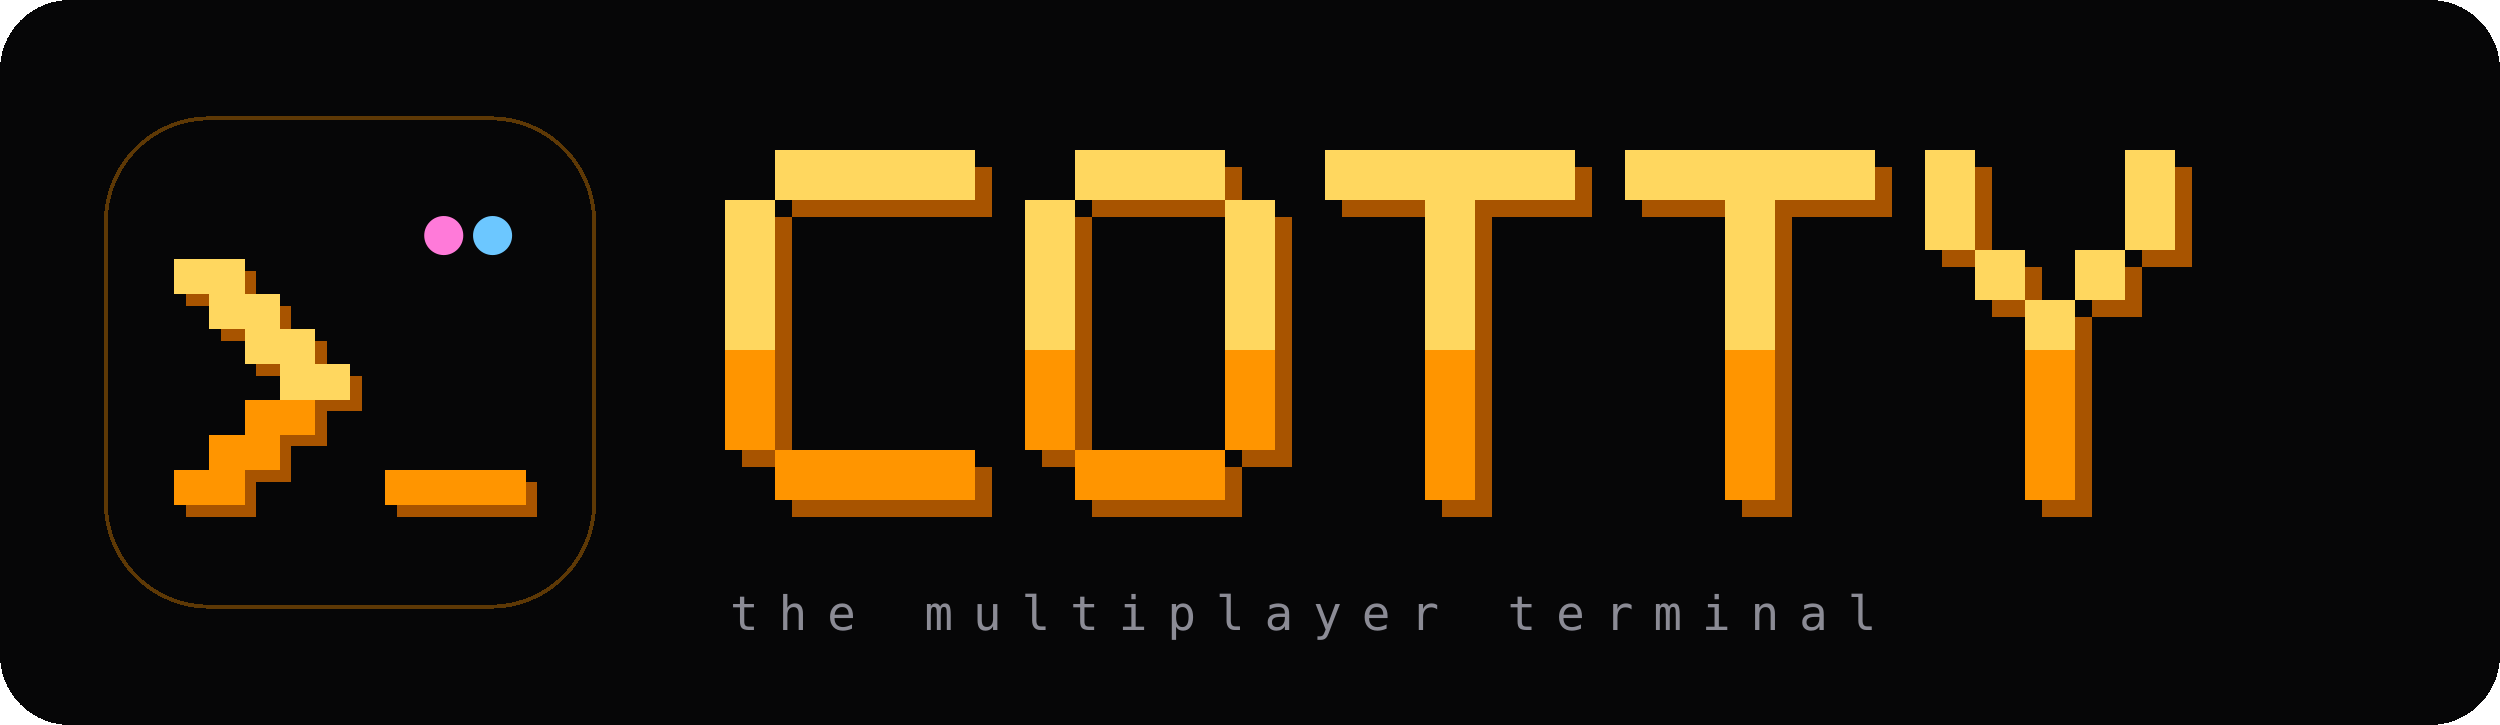
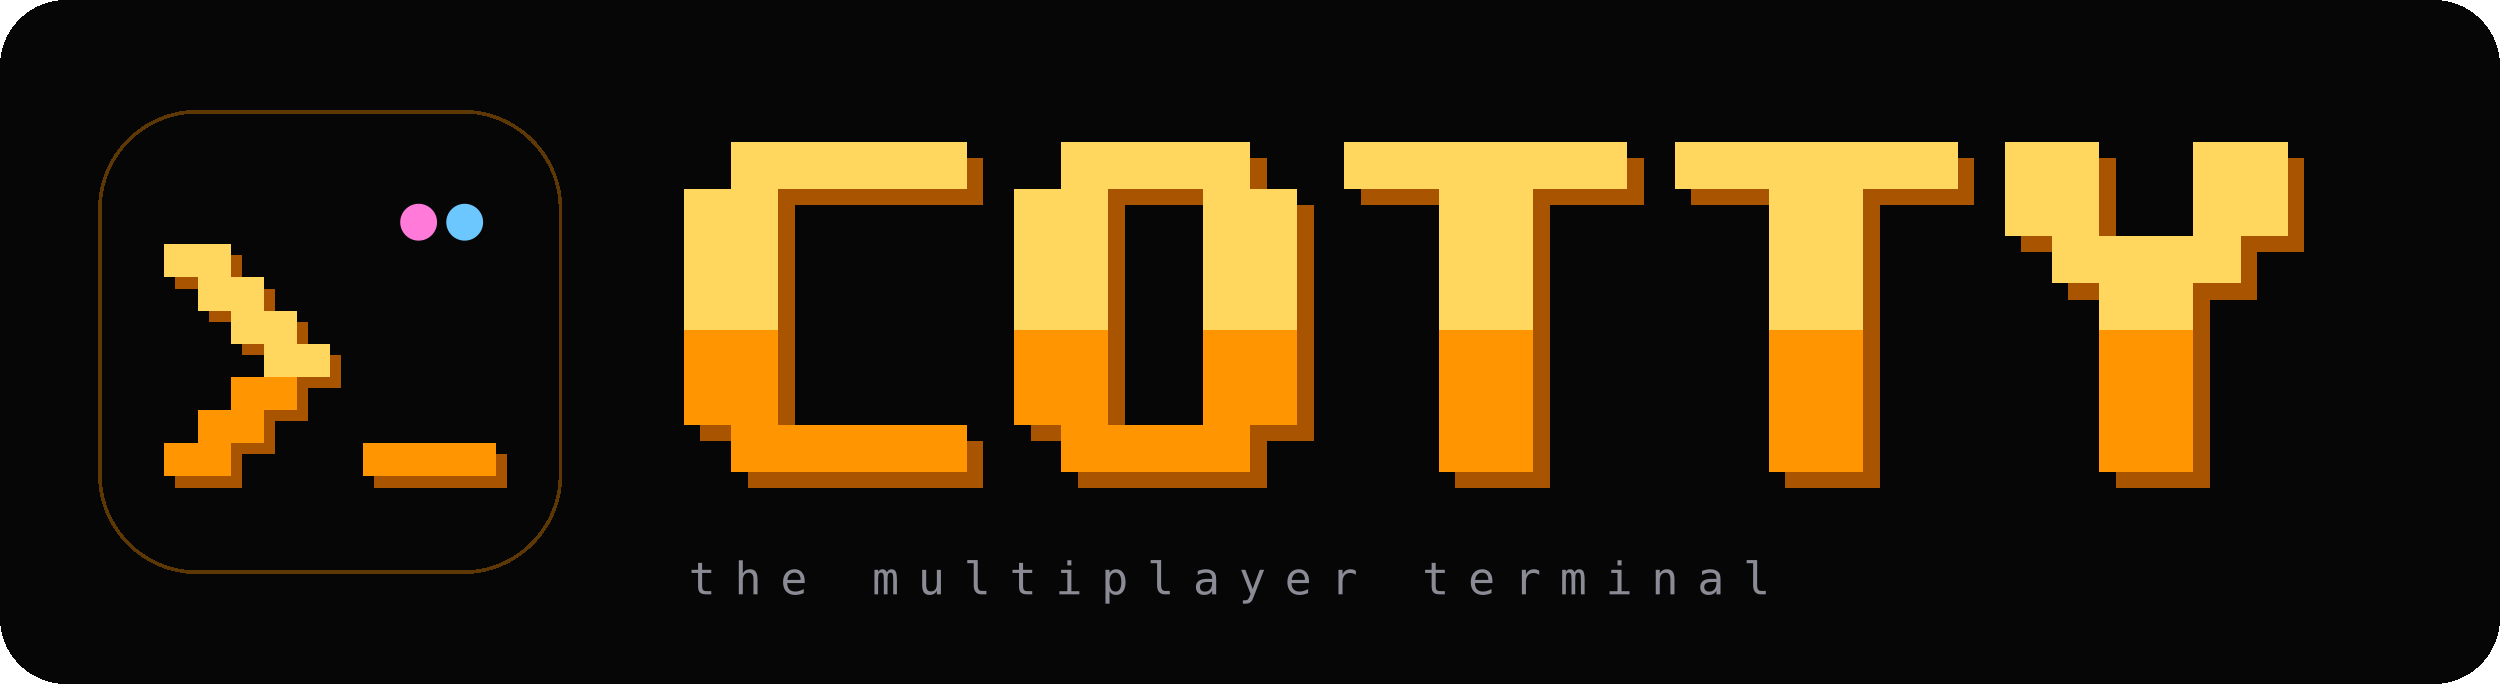
- <svg xmlns="http://www.w3.org/2000/svg" shape-rendering="crispEdges" viewBox="0 0 1000 290" width="1000" height="290">
-   <rect width="1000" height="290" rx="28" fill="#060607" />
+ <svg xmlns="http://www.w3.org/2000/svg" shape-rendering="crispEdges" viewBox="0 0 1060 290" width="1060" height="290">
+   <rect width="1060" height="290" rx="28" fill="#060607" />
  <g transform="translate(40 45) scale(.390625)">
    <rect width="512" height="512" rx="112" fill="#060607" />
    <rect x="6" y="6" width="500" height="500" rx="106" fill="none" stroke="#ff9500" stroke-opacity=".35" stroke-width="4" />
    <rect x="88" y="162" width="36" height="36" fill="#a85400" />
    <rect x="124" y="162" width="36" height="36" fill="#a85400" />
    <rect x="124" y="198" width="36" height="36" fill="#a85400" />
    <rect x="160" y="198" width="36" height="36" fill="#a85400" />
    <rect x="160" y="234" width="36" height="36" fill="#a85400" />
    <rect x="196" y="234" width="36" height="36" fill="#a85400" />
    <rect x="196" y="270" width="36" height="36" fill="#a85400" />
    <rect x="232" y="270" width="36" height="36" fill="#a85400" />
    <rect x="160" y="306" width="36" height="36" fill="#a85400" />
    <rect x="196" y="306" width="36" height="36" fill="#a85400" />
    <rect x="124" y="342" width="36" height="36" fill="#a85400" />
    <rect x="160" y="342" width="36" height="36" fill="#a85400" />
    <rect x="88" y="378" width="36" height="36" fill="#a85400" />
    <rect x="124" y="378" width="36" height="36" fill="#a85400" />
    <rect x="304" y="378" width="36" height="36" fill="#a85400" />
    <rect x="340" y="378" width="36" height="36" fill="#a85400" />
    <rect x="376" y="378" width="36" height="36" fill="#a85400" />
    <rect x="412" y="378" width="36" height="36" fill="#a85400" />
    <rect x="76" y="150" width="36" height="36" fill="#ffd75f" />
    <rect x="112" y="150" width="36" height="36" fill="#ffd75f" />
    <rect x="112" y="186" width="36" height="36" fill="#ffd75f" />
    <rect x="148" y="186" width="36" height="36" fill="#ffd75f" />
    <rect x="148" y="222" width="36" height="36" fill="#ffd75f" />
    <rect x="184" y="222" width="36" height="36" fill="#ffd75f" />
    <rect x="184" y="258" width="36" height="36" fill="#ffd75f" />
    <rect x="220" y="258" width="36" height="36" fill="#ffd75f" />
    <rect x="148" y="294" width="36" height="36" fill="#ff9500" />
    <rect x="184" y="294" width="36" height="36" fill="#ff9500" />
    <rect x="112" y="330" width="36" height="36" fill="#ff9500" />
    <rect x="148" y="330" width="36" height="36" fill="#ff9500" />
    <rect x="76" y="366" width="36" height="36" fill="#ff9500" />
    <rect x="112" y="366" width="36" height="36" fill="#ff9500" />
    <rect x="292" y="366" width="36" height="36" fill="#ff9500" />
    <rect x="328" y="366" width="36" height="36" fill="#ff9500" />
    <rect x="364" y="366" width="36" height="36" fill="#ff9500" />
    <rect x="400" y="366" width="36" height="36" fill="#ff9500" />
    <circle shape-rendering="geometricPrecision" cx="352" cy="126" r="20" fill="#ff7ad9" />
    <circle shape-rendering="geometricPrecision" cx="402" cy="126" r="20" fill="#6cc7ff" />
  </g>
  <rect x="317" y="67" width="20" height="20" fill="#a85400" />
  <rect x="337" y="67" width="20" height="20" fill="#a85400" />
  <rect x="357" y="67" width="20" height="20" fill="#a85400" />
  <rect x="377" y="67" width="20" height="20" fill="#a85400" />
+   <rect x="397" y="67" width="20" height="20" fill="#a85400" />
  <rect x="297" y="87" width="20" height="20" fill="#a85400" />
+   <rect x="317" y="87" width="20" height="20" fill="#a85400" />
  <rect x="297" y="107" width="20" height="20" fill="#a85400" />
+   <rect x="317" y="107" width="20" height="20" fill="#a85400" />
  <rect x="297" y="127" width="20" height="20" fill="#a85400" />
+   <rect x="317" y="127" width="20" height="20" fill="#a85400" />
  <rect x="297" y="147" width="20" height="20" fill="#a85400" />
+   <rect x="317" y="147" width="20" height="20" fill="#a85400" />
  <rect x="297" y="167" width="20" height="20" fill="#a85400" />
+   <rect x="317" y="167" width="20" height="20" fill="#a85400" />
  <rect x="317" y="187" width="20" height="20" fill="#a85400" />
  <rect x="337" y="187" width="20" height="20" fill="#a85400" />
  <rect x="357" y="187" width="20" height="20" fill="#a85400" />
  <rect x="377" y="187" width="20" height="20" fill="#a85400" />
-   <rect x="437" y="67" width="20" height="20" fill="#a85400" />
+   <rect x="397" y="187" width="20" height="20" fill="#a85400" />
  <rect x="457" y="67" width="20" height="20" fill="#a85400" />
  <rect x="477" y="67" width="20" height="20" fill="#a85400" />
-   <rect x="417" y="87" width="20" height="20" fill="#a85400" />
-   <rect x="497" y="87" width="20" height="20" fill="#a85400" />
-   <rect x="417" y="107" width="20" height="20" fill="#a85400" />
-   <rect x="497" y="107" width="20" height="20" fill="#a85400" />
-   <rect x="417" y="127" width="20" height="20" fill="#a85400" />
-   <rect x="497" y="127" width="20" height="20" fill="#a85400" />
-   <rect x="417" y="147" width="20" height="20" fill="#a85400" />
-   <rect x="497" y="147" width="20" height="20" fill="#a85400" />
-   <rect x="417" y="167" width="20" height="20" fill="#a85400" />
-   <rect x="497" y="167" width="20" height="20" fill="#a85400" />
-   <rect x="437" y="187" width="20" height="20" fill="#a85400" />
+   <rect x="497" y="67" width="20" height="20" fill="#a85400" />
+   <rect x="517" y="67" width="20" height="20" fill="#a85400" />
+   <rect x="437" y="87" width="20" height="20" fill="#a85400" />
+   <rect x="457" y="87" width="20" height="20" fill="#a85400" />
+   <rect x="517" y="87" width="20" height="20" fill="#a85400" />
+   <rect x="537" y="87" width="20" height="20" fill="#a85400" />
+   <rect x="437" y="107" width="20" height="20" fill="#a85400" />
+   <rect x="457" y="107" width="20" height="20" fill="#a85400" />
+   <rect x="517" y="107" width="20" height="20" fill="#a85400" />
+   <rect x="537" y="107" width="20" height="20" fill="#a85400" />
+   <rect x="437" y="127" width="20" height="20" fill="#a85400" />
+   <rect x="457" y="127" width="20" height="20" fill="#a85400" />
+   <rect x="517" y="127" width="20" height="20" fill="#a85400" />
+   <rect x="537" y="127" width="20" height="20" fill="#a85400" />
+   <rect x="437" y="147" width="20" height="20" fill="#a85400" />
+   <rect x="457" y="147" width="20" height="20" fill="#a85400" />
+   <rect x="517" y="147" width="20" height="20" fill="#a85400" />
+   <rect x="537" y="147" width="20" height="20" fill="#a85400" />
+   <rect x="437" y="167" width="20" height="20" fill="#a85400" />
+   <rect x="457" y="167" width="20" height="20" fill="#a85400" />
+   <rect x="517" y="167" width="20" height="20" fill="#a85400" />
+   <rect x="537" y="167" width="20" height="20" fill="#a85400" />
  <rect x="457" y="187" width="20" height="20" fill="#a85400" />
  <rect x="477" y="187" width="20" height="20" fill="#a85400" />
-   <rect x="537" y="67" width="20" height="20" fill="#a85400" />
-   <rect x="557" y="67" width="20" height="20" fill="#a85400" />
+   <rect x="497" y="187" width="20" height="20" fill="#a85400" />
+   <rect x="517" y="187" width="20" height="20" fill="#a85400" />
  <rect x="577" y="67" width="20" height="20" fill="#a85400" />
  <rect x="597" y="67" width="20" height="20" fill="#a85400" />
  <rect x="617" y="67" width="20" height="20" fill="#a85400" />
-   <rect x="577" y="87" width="20" height="20" fill="#a85400" />
-   <rect x="577" y="107" width="20" height="20" fill="#a85400" />
-   <rect x="577" y="127" width="20" height="20" fill="#a85400" />
-   <rect x="577" y="147" width="20" height="20" fill="#a85400" />
-   <rect x="577" y="167" width="20" height="20" fill="#a85400" />
-   <rect x="577" y="187" width="20" height="20" fill="#a85400" />
+   <rect x="637" y="67" width="20" height="20" fill="#a85400" />
  <rect x="657" y="67" width="20" height="20" fill="#a85400" />
  <rect x="677" y="67" width="20" height="20" fill="#a85400" />
-   <rect x="697" y="67" width="20" height="20" fill="#a85400" />
+   <rect x="617" y="87" width="20" height="20" fill="#a85400" />
+   <rect x="637" y="87" width="20" height="20" fill="#a85400" />
+   <rect x="617" y="107" width="20" height="20" fill="#a85400" />
+   <rect x="637" y="107" width="20" height="20" fill="#a85400" />
+   <rect x="617" y="127" width="20" height="20" fill="#a85400" />
+   <rect x="637" y="127" width="20" height="20" fill="#a85400" />
+   <rect x="617" y="147" width="20" height="20" fill="#a85400" />
+   <rect x="637" y="147" width="20" height="20" fill="#a85400" />
+   <rect x="617" y="167" width="20" height="20" fill="#a85400" />
+   <rect x="637" y="167" width="20" height="20" fill="#a85400" />
+   <rect x="617" y="187" width="20" height="20" fill="#a85400" />
+   <rect x="637" y="187" width="20" height="20" fill="#a85400" />
  <rect x="717" y="67" width="20" height="20" fill="#a85400" />
  <rect x="737" y="67" width="20" height="20" fill="#a85400" />
-   <rect x="697" y="87" width="20" height="20" fill="#a85400" />
-   <rect x="697" y="107" width="20" height="20" fill="#a85400" />
-   <rect x="697" y="127" width="20" height="20" fill="#a85400" />
-   <rect x="697" y="147" width="20" height="20" fill="#a85400" />
-   <rect x="697" y="167" width="20" height="20" fill="#a85400" />
-   <rect x="697" y="187" width="20" height="20" fill="#a85400" />
+   <rect x="757" y="67" width="20" height="20" fill="#a85400" />
  <rect x="777" y="67" width="20" height="20" fill="#a85400" />
+   <rect x="797" y="67" width="20" height="20" fill="#a85400" />
+   <rect x="817" y="67" width="20" height="20" fill="#a85400" />
+   <rect x="757" y="87" width="20" height="20" fill="#a85400" />
+   <rect x="777" y="87" width="20" height="20" fill="#a85400" />
+   <rect x="757" y="107" width="20" height="20" fill="#a85400" />
+   <rect x="777" y="107" width="20" height="20" fill="#a85400" />
+   <rect x="757" y="127" width="20" height="20" fill="#a85400" />
+   <rect x="777" y="127" width="20" height="20" fill="#a85400" />
+   <rect x="757" y="147" width="20" height="20" fill="#a85400" />
+   <rect x="777" y="147" width="20" height="20" fill="#a85400" />
+   <rect x="757" y="167" width="20" height="20" fill="#a85400" />
+   <rect x="777" y="167" width="20" height="20" fill="#a85400" />
+   <rect x="757" y="187" width="20" height="20" fill="#a85400" />
+   <rect x="777" y="187" width="20" height="20" fill="#a85400" />
  <rect x="857" y="67" width="20" height="20" fill="#a85400" />
-   <rect x="777" y="87" width="20" height="20" fill="#a85400" />
+   <rect x="877" y="67" width="20" height="20" fill="#a85400" />
+   <rect x="937" y="67" width="20" height="20" fill="#a85400" />
+   <rect x="957" y="67" width="20" height="20" fill="#a85400" />
  <rect x="857" y="87" width="20" height="20" fill="#a85400" />
-   <rect x="797" y="107" width="20" height="20" fill="#a85400" />
-   <rect x="837" y="107" width="20" height="20" fill="#a85400" />
-   <rect x="817" y="127" width="20" height="20" fill="#a85400" />
-   <rect x="817" y="147" width="20" height="20" fill="#a85400" />
-   <rect x="817" y="167" width="20" height="20" fill="#a85400" />
-   <rect x="817" y="187" width="20" height="20" fill="#a85400" />
+   <rect x="877" y="87" width="20" height="20" fill="#a85400" />
+   <rect x="937" y="87" width="20" height="20" fill="#a85400" />
+   <rect x="957" y="87" width="20" height="20" fill="#a85400" />
+   <rect x="877" y="107" width="20" height="20" fill="#a85400" />
+   <rect x="897" y="107" width="20" height="20" fill="#a85400" />
+   <rect x="917" y="107" width="20" height="20" fill="#a85400" />
+   <rect x="937" y="107" width="20" height="20" fill="#a85400" />
+   <rect x="897" y="127" width="20" height="20" fill="#a85400" />
+   <rect x="917" y="127" width="20" height="20" fill="#a85400" />
+   <rect x="897" y="147" width="20" height="20" fill="#a85400" />
+   <rect x="917" y="147" width="20" height="20" fill="#a85400" />
+   <rect x="897" y="167" width="20" height="20" fill="#a85400" />
+   <rect x="917" y="167" width="20" height="20" fill="#a85400" />
+   <rect x="897" y="187" width="20" height="20" fill="#a85400" />
+   <rect x="917" y="187" width="20" height="20" fill="#a85400" />
  <rect x="310" y="60" width="20" height="20" fill="#ffd75f" />
  <rect x="330" y="60" width="20" height="20" fill="#ffd75f" />
  <rect x="350" y="60" width="20" height="20" fill="#ffd75f" />
  <rect x="370" y="60" width="20" height="20" fill="#ffd75f" />
+   <rect x="390" y="60" width="20" height="20" fill="#ffd75f" />
  <rect x="290" y="80" width="20" height="20" fill="#ffd75f" />
+   <rect x="310" y="80" width="20" height="20" fill="#ffd75f" />
  <rect x="290" y="100" width="20" height="20" fill="#ffd75f" />
+   <rect x="310" y="100" width="20" height="20" fill="#ffd75f" />
  <rect x="290" y="120" width="20" height="20" fill="#ffd75f" />
+   <rect x="310" y="120" width="20" height="20" fill="#ffd75f" />
  <rect x="290" y="140" width="20" height="20" fill="#ff9500" />
+   <rect x="310" y="140" width="20" height="20" fill="#ff9500" />
  <rect x="290" y="160" width="20" height="20" fill="#ff9500" />
+   <rect x="310" y="160" width="20" height="20" fill="#ff9500" />
  <rect x="310" y="180" width="20" height="20" fill="#ff9500" />
  <rect x="330" y="180" width="20" height="20" fill="#ff9500" />
  <rect x="350" y="180" width="20" height="20" fill="#ff9500" />
  <rect x="370" y="180" width="20" height="20" fill="#ff9500" />
-   <rect x="430" y="60" width="20" height="20" fill="#ffd75f" />
+   <rect x="390" y="180" width="20" height="20" fill="#ff9500" />
  <rect x="450" y="60" width="20" height="20" fill="#ffd75f" />
  <rect x="470" y="60" width="20" height="20" fill="#ffd75f" />
-   <rect x="410" y="80" width="20" height="20" fill="#ffd75f" />
-   <rect x="490" y="80" width="20" height="20" fill="#ffd75f" />
-   <rect x="410" y="100" width="20" height="20" fill="#ffd75f" />
-   <rect x="490" y="100" width="20" height="20" fill="#ffd75f" />
-   <rect x="410" y="120" width="20" height="20" fill="#ffd75f" />
-   <rect x="490" y="120" width="20" height="20" fill="#ffd75f" />
-   <rect x="410" y="140" width="20" height="20" fill="#ff9500" />
-   <rect x="490" y="140" width="20" height="20" fill="#ff9500" />
-   <rect x="410" y="160" width="20" height="20" fill="#ff9500" />
-   <rect x="490" y="160" width="20" height="20" fill="#ff9500" />
-   <rect x="430" y="180" width="20" height="20" fill="#ff9500" />
+   <rect x="490" y="60" width="20" height="20" fill="#ffd75f" />
+   <rect x="510" y="60" width="20" height="20" fill="#ffd75f" />
+   <rect x="430" y="80" width="20" height="20" fill="#ffd75f" />
+   <rect x="450" y="80" width="20" height="20" fill="#ffd75f" />
+   <rect x="510" y="80" width="20" height="20" fill="#ffd75f" />
+   <rect x="530" y="80" width="20" height="20" fill="#ffd75f" />
+   <rect x="430" y="100" width="20" height="20" fill="#ffd75f" />
+   <rect x="450" y="100" width="20" height="20" fill="#ffd75f" />
+   <rect x="510" y="100" width="20" height="20" fill="#ffd75f" />
+   <rect x="530" y="100" width="20" height="20" fill="#ffd75f" />
+   <rect x="430" y="120" width="20" height="20" fill="#ffd75f" />
+   <rect x="450" y="120" width="20" height="20" fill="#ffd75f" />
+   <rect x="510" y="120" width="20" height="20" fill="#ffd75f" />
+   <rect x="530" y="120" width="20" height="20" fill="#ffd75f" />
+   <rect x="430" y="140" width="20" height="20" fill="#ff9500" />
+   <rect x="450" y="140" width="20" height="20" fill="#ff9500" />
+   <rect x="510" y="140" width="20" height="20" fill="#ff9500" />
+   <rect x="530" y="140" width="20" height="20" fill="#ff9500" />
+   <rect x="430" y="160" width="20" height="20" fill="#ff9500" />
+   <rect x="450" y="160" width="20" height="20" fill="#ff9500" />
+   <rect x="510" y="160" width="20" height="20" fill="#ff9500" />
+   <rect x="530" y="160" width="20" height="20" fill="#ff9500" />
  <rect x="450" y="180" width="20" height="20" fill="#ff9500" />
  <rect x="470" y="180" width="20" height="20" fill="#ff9500" />
-   <rect x="530" y="60" width="20" height="20" fill="#ffd75f" />
-   <rect x="550" y="60" width="20" height="20" fill="#ffd75f" />
+   <rect x="490" y="180" width="20" height="20" fill="#ff9500" />
+   <rect x="510" y="180" width="20" height="20" fill="#ff9500" />
  <rect x="570" y="60" width="20" height="20" fill="#ffd75f" />
  <rect x="590" y="60" width="20" height="20" fill="#ffd75f" />
  <rect x="610" y="60" width="20" height="20" fill="#ffd75f" />
-   <rect x="570" y="80" width="20" height="20" fill="#ffd75f" />
-   <rect x="570" y="100" width="20" height="20" fill="#ffd75f" />
-   <rect x="570" y="120" width="20" height="20" fill="#ffd75f" />
-   <rect x="570" y="140" width="20" height="20" fill="#ff9500" />
-   <rect x="570" y="160" width="20" height="20" fill="#ff9500" />
-   <rect x="570" y="180" width="20" height="20" fill="#ff9500" />
+   <rect x="630" y="60" width="20" height="20" fill="#ffd75f" />
  <rect x="650" y="60" width="20" height="20" fill="#ffd75f" />
  <rect x="670" y="60" width="20" height="20" fill="#ffd75f" />
-   <rect x="690" y="60" width="20" height="20" fill="#ffd75f" />
+   <rect x="610" y="80" width="20" height="20" fill="#ffd75f" />
+   <rect x="630" y="80" width="20" height="20" fill="#ffd75f" />
+   <rect x="610" y="100" width="20" height="20" fill="#ffd75f" />
+   <rect x="630" y="100" width="20" height="20" fill="#ffd75f" />
+   <rect x="610" y="120" width="20" height="20" fill="#ffd75f" />
+   <rect x="630" y="120" width="20" height="20" fill="#ffd75f" />
+   <rect x="610" y="140" width="20" height="20" fill="#ff9500" />
+   <rect x="630" y="140" width="20" height="20" fill="#ff9500" />
+   <rect x="610" y="160" width="20" height="20" fill="#ff9500" />
+   <rect x="630" y="160" width="20" height="20" fill="#ff9500" />
+   <rect x="610" y="180" width="20" height="20" fill="#ff9500" />
+   <rect x="630" y="180" width="20" height="20" fill="#ff9500" />
  <rect x="710" y="60" width="20" height="20" fill="#ffd75f" />
  <rect x="730" y="60" width="20" height="20" fill="#ffd75f" />
-   <rect x="690" y="80" width="20" height="20" fill="#ffd75f" />
-   <rect x="690" y="100" width="20" height="20" fill="#ffd75f" />
-   <rect x="690" y="120" width="20" height="20" fill="#ffd75f" />
-   <rect x="690" y="140" width="20" height="20" fill="#ff9500" />
-   <rect x="690" y="160" width="20" height="20" fill="#ff9500" />
-   <rect x="690" y="180" width="20" height="20" fill="#ff9500" />
+   <rect x="750" y="60" width="20" height="20" fill="#ffd75f" />
  <rect x="770" y="60" width="20" height="20" fill="#ffd75f" />
+   <rect x="790" y="60" width="20" height="20" fill="#ffd75f" />
+   <rect x="810" y="60" width="20" height="20" fill="#ffd75f" />
+   <rect x="750" y="80" width="20" height="20" fill="#ffd75f" />
+   <rect x="770" y="80" width="20" height="20" fill="#ffd75f" />
+   <rect x="750" y="100" width="20" height="20" fill="#ffd75f" />
+   <rect x="770" y="100" width="20" height="20" fill="#ffd75f" />
+   <rect x="750" y="120" width="20" height="20" fill="#ffd75f" />
+   <rect x="770" y="120" width="20" height="20" fill="#ffd75f" />
+   <rect x="750" y="140" width="20" height="20" fill="#ff9500" />
+   <rect x="770" y="140" width="20" height="20" fill="#ff9500" />
+   <rect x="750" y="160" width="20" height="20" fill="#ff9500" />
+   <rect x="770" y="160" width="20" height="20" fill="#ff9500" />
+   <rect x="750" y="180" width="20" height="20" fill="#ff9500" />
+   <rect x="770" y="180" width="20" height="20" fill="#ff9500" />
  <rect x="850" y="60" width="20" height="20" fill="#ffd75f" />
-   <rect x="770" y="80" width="20" height="20" fill="#ffd75f" />
+   <rect x="870" y="60" width="20" height="20" fill="#ffd75f" />
+   <rect x="930" y="60" width="20" height="20" fill="#ffd75f" />
+   <rect x="950" y="60" width="20" height="20" fill="#ffd75f" />
  <rect x="850" y="80" width="20" height="20" fill="#ffd75f" />
-   <rect x="790" y="100" width="20" height="20" fill="#ffd75f" />
-   <rect x="830" y="100" width="20" height="20" fill="#ffd75f" />
-   <rect x="810" y="120" width="20" height="20" fill="#ffd75f" />
-   <rect x="810" y="140" width="20" height="20" fill="#ff9500" />
-   <rect x="810" y="160" width="20" height="20" fill="#ff9500" />
-   <rect x="810" y="180" width="20" height="20" fill="#ff9500" />
+   <rect x="870" y="80" width="20" height="20" fill="#ffd75f" />
+   <rect x="930" y="80" width="20" height="20" fill="#ffd75f" />
+   <rect x="950" y="80" width="20" height="20" fill="#ffd75f" />
+   <rect x="870" y="100" width="20" height="20" fill="#ffd75f" />
+   <rect x="890" y="100" width="20" height="20" fill="#ffd75f" />
+   <rect x="910" y="100" width="20" height="20" fill="#ffd75f" />
+   <rect x="930" y="100" width="20" height="20" fill="#ffd75f" />
+   <rect x="890" y="120" width="20" height="20" fill="#ffd75f" />
+   <rect x="910" y="120" width="20" height="20" fill="#ffd75f" />
+   <rect x="890" y="140" width="20" height="20" fill="#ff9500" />
+   <rect x="910" y="140" width="20" height="20" fill="#ff9500" />
+   <rect x="890" y="160" width="20" height="20" fill="#ff9500" />
+   <rect x="910" y="160" width="20" height="20" fill="#ff9500" />
+   <rect x="890" y="180" width="20" height="20" fill="#ff9500" />
+   <rect x="910" y="180" width="20" height="20" fill="#ff9500" />
  <text x="292" y="252" font-family="JetBrains Mono,Menlo,Consolas,monospace" font-size="19" letter-spacing="8" fill="#8b8b95">the multiplayer terminal</text>
</svg>
